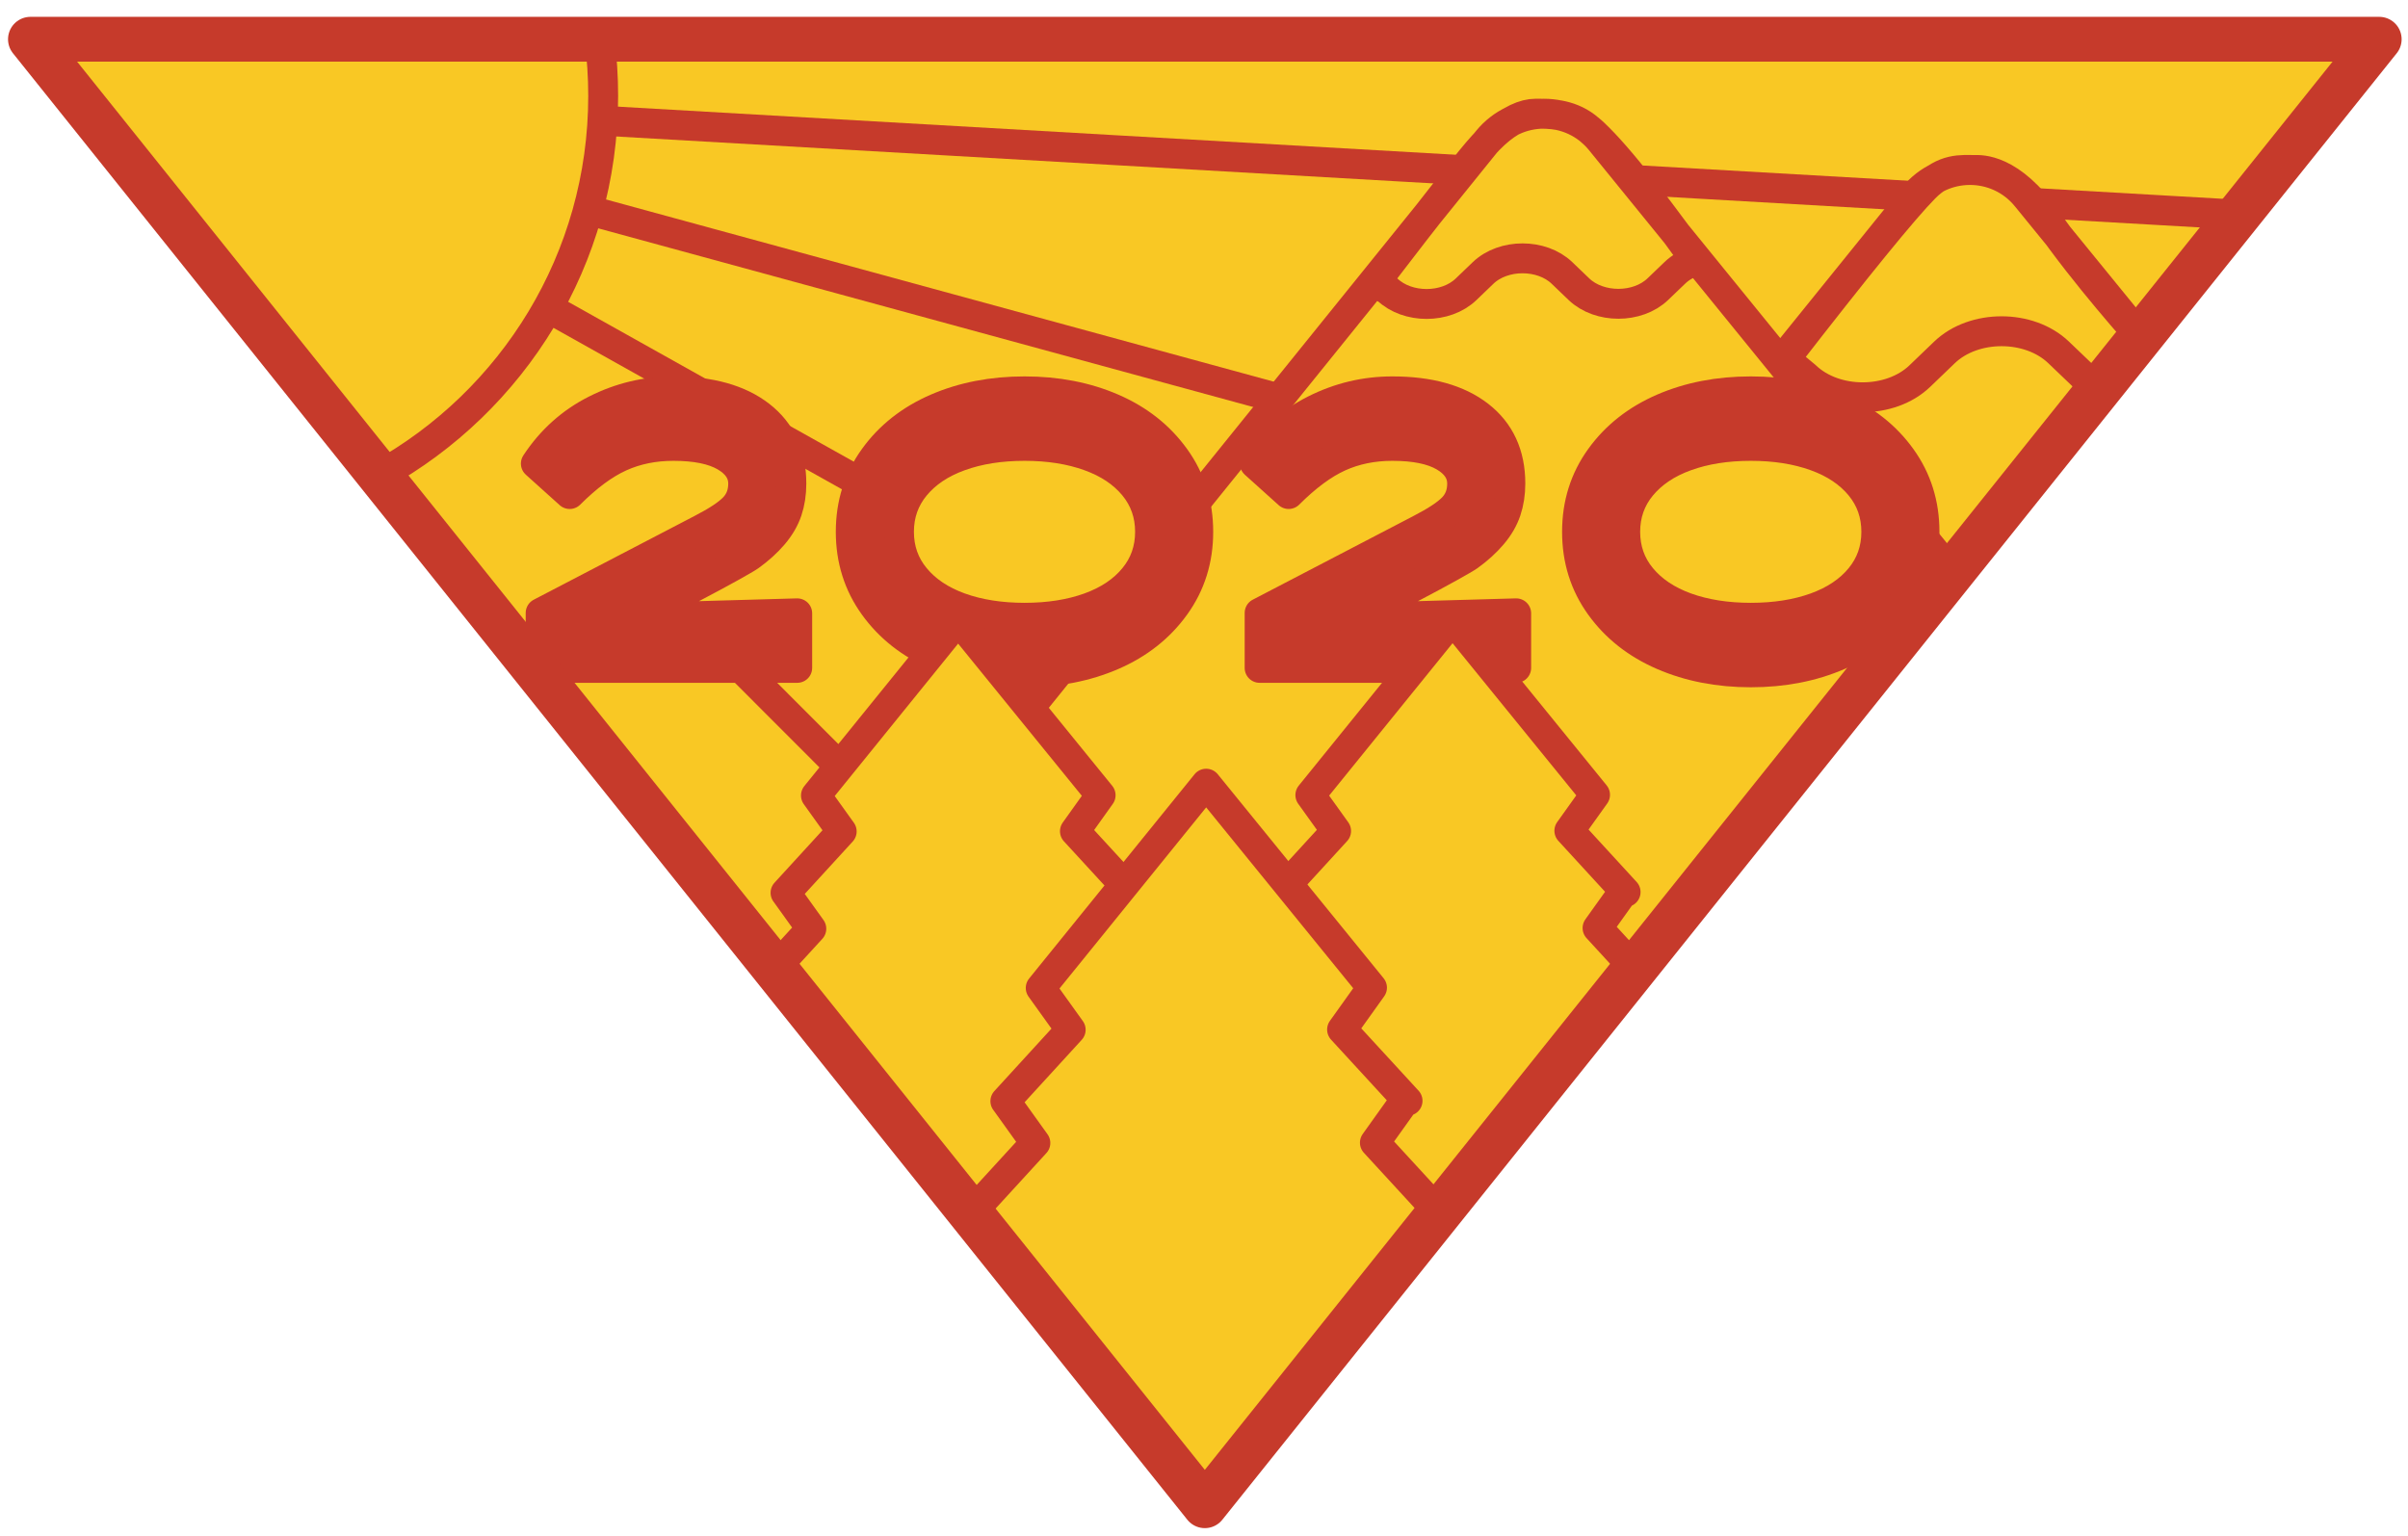
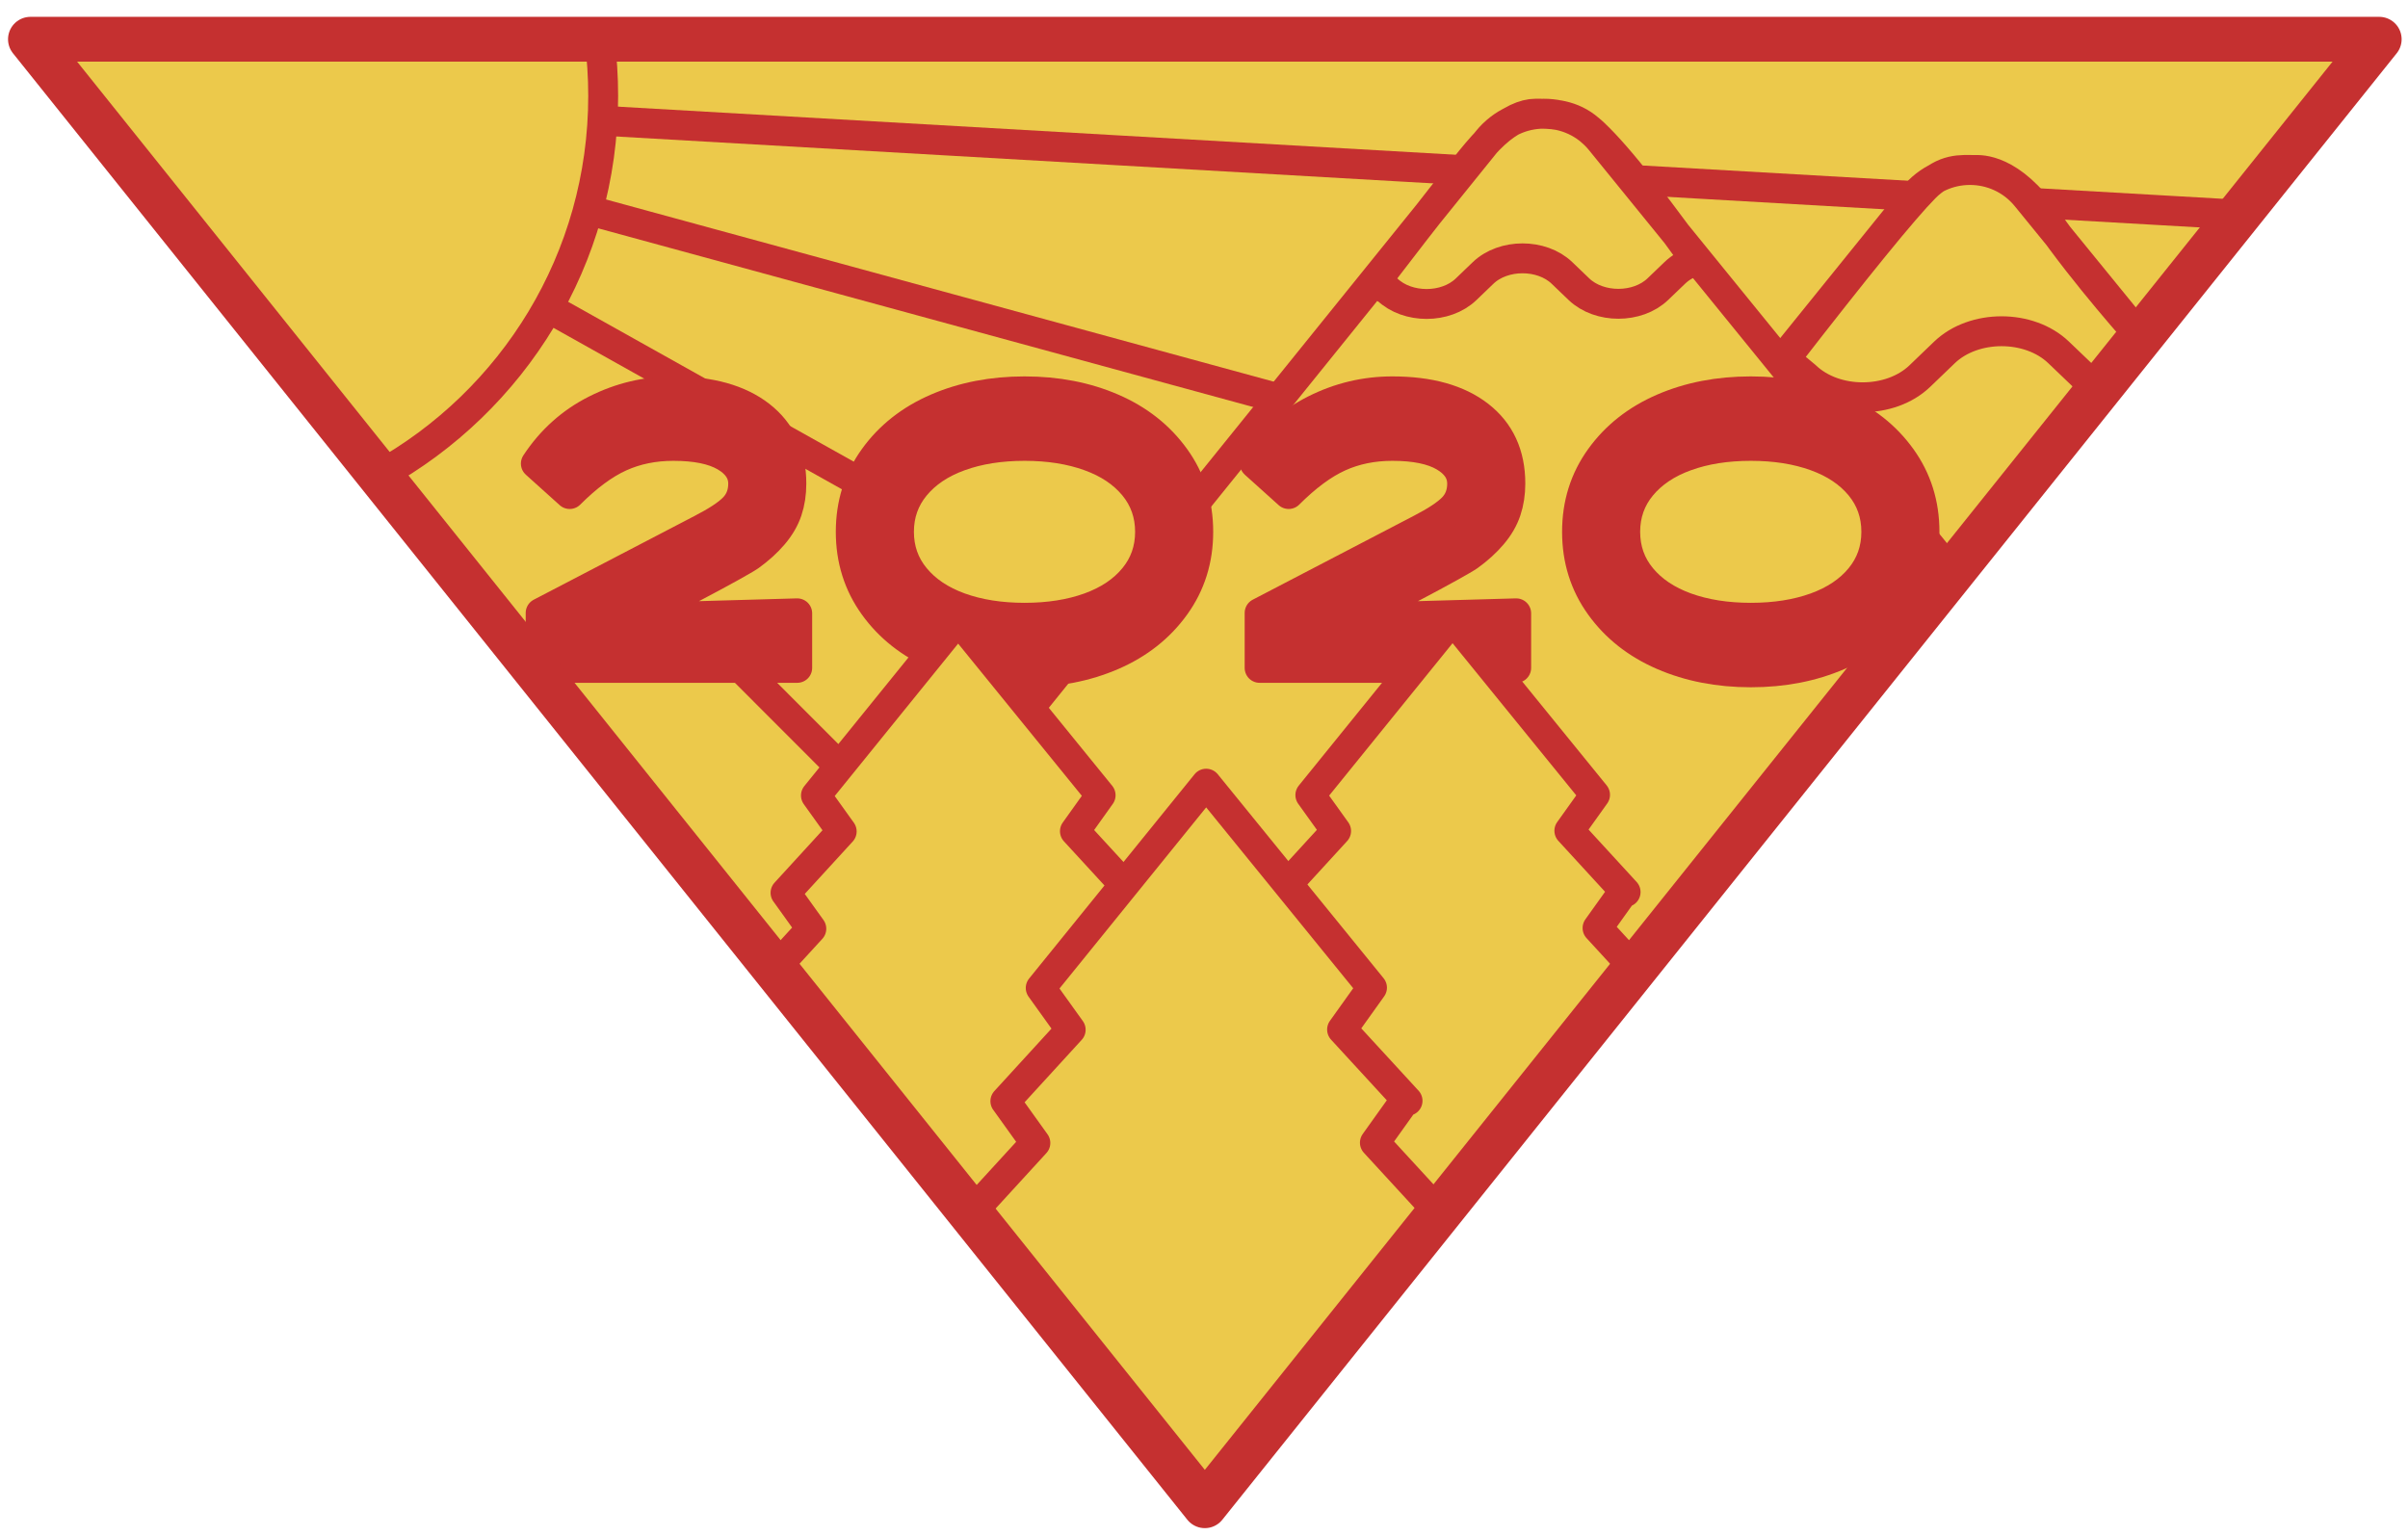
<svg xmlns="http://www.w3.org/2000/svg" width="116px" height="74px" viewBox="0 0 116 74" version="1.1">
  <g id="Page-1" stroke="none" stroke-width="1" fill="none" fill-rule="evenodd">
    <g id="PLAST_2020_Badge_FNL" transform="translate(1, 1)">
-       <polyline id="Fill-1" fill="#F9C824" points="57.04 71.549 113.613 0.891 0.467 0.891 57.04 71.549" />
-       <path d="M63.559,60.069 L33.337,29.814 M41.275,22.711 L25.397,13.823 M69.531,7.201 L28.021,4.817 M91.204,8.446 L77.758,7.674 M106.459,9.322 L97.112,8.786 M60.631,18.21 L27.32,9.119" id="Stroke-2" stroke="#C63A2B" stroke-width="1.44" stroke-linejoin="round" />
-       <path d="M91.175,8.491 C92.573,6.764 95.206,6.757 96.614,8.478 L102.102,15.213 L75.74,48.402 L67.269,38.085 L91.175,8.491 Z" id="Fill-3" fill="#F9C824" />
-       <path d="M67.269,38.085 L91.175,8.491 C92.573,6.764 95.206,6.757 96.614,8.478 L102.102,15.213 L75.74,48.402 L67.269,38.085 Z M84.995,16.303 L85.984,17.125 C87.402,18.483 90.068,18.481 91.484,17.12 L92.668,15.982 C94.084,14.621 96.75,14.619 98.168,15.978 L99.353,17.112 C99.531,17.282 99.727,17.431 99.939,17.559 C101.381,15.995 102.102,15.213 102.102,15.213 C102.102,15.213 99.46,12.276 97.612,9.609 C95.858,7.076 94.382,7.191 94.142,7.191 C93.482,7.191 92.676,7.076 91.708,8.06 C90.692,9.092 88.455,11.84 84.995,16.303 Z" id="Stroke-4" stroke="#C63A2B" stroke-width="1.44" stroke-linejoin="round" />
-       <path d="M46.588,35.596 L70.652,5.778 C72.051,4.051 74.684,4.044 76.092,5.765 L93.013,26.587 L66.099,60.576 L47.289,41.782 L46.588,35.596" id="Fill-5" fill="#F9C824" />
-       <path d="M46.588,35.596 L70.652,5.778 C72.051,4.051 74.684,4.044 76.092,5.765 L93.013,26.587 L66.099,60.576 L47.289,41.782 L46.588,35.596 Z M80.697,11.567 C80.314,11.683 79.963,11.875 79.682,12.146 L78.863,12.932 C77.885,13.872 76.043,13.873 75.062,12.935 L74.244,12.15 C73.264,11.212 71.422,11.213 70.443,12.153 L69.625,12.939 C68.646,13.88 66.805,13.882 65.824,12.943 L65.233,12.634 C66.772,10.627 67.853,9.231 68.477,8.446 C69.486,7.176 70.26,6.127 70.998,5.452 C71.733,4.779 72.435,4.478 72.965,4.478 C73.624,4.478 74.562,4.472 75.393,5.103 C76.355,5.834 78.123,7.988 80.697,11.567 Z" id="Stroke-6" stroke="#C63A2B" stroke-width="1.44" stroke-linejoin="round" />
-       <path d="M24.813,21.337 C25.558,20.205 26.521,19.342 27.703,18.747 C28.884,18.152 30.128,17.856 31.437,17.856 C33.219,17.856 34.611,18.245 35.615,19.024 C36.62,19.804 37.122,20.896 37.122,22.301 C37.122,22.774 37.056,23.211 36.922,23.61 C36.788,24.011 36.565,24.393 36.256,24.758 C35.945,25.123 35.568,25.466 35.125,25.785 C34.681,26.105 30.409,28.404 29.306,28.781 L37.404,28.551 L37.404,31.18 L25.044,31.18 L25.044,28.534 L32.786,24.501 C33.537,24.114 34.061,23.768 34.356,23.461 C34.652,23.153 34.801,22.767 34.801,22.301 C34.801,21.767 34.51,21.33 33.93,20.991 C33.349,20.653 32.519,20.484 31.437,20.484 C30.498,20.484 29.643,20.659 28.872,21.009 C28.1,21.358 27.292,21.957 26.443,22.804 L24.813,21.337" id="Fill-7" fill="#C63A2B" />
-       <path d="M24.813,21.337 C25.558,20.205 26.521,19.342 27.703,18.747 C28.884,18.152 30.128,17.856 31.437,17.856 C33.219,17.856 34.611,18.245 35.615,19.024 C36.62,19.804 37.122,20.896 37.122,22.301 C37.122,22.774 37.056,23.211 36.922,23.61 C36.788,24.011 36.565,24.393 36.256,24.758 C35.945,25.123 35.568,25.466 35.125,25.785 C34.681,26.105 30.409,28.404 29.306,28.781 L37.404,28.551 L37.404,31.18 L25.044,31.18 L25.044,28.534 L32.786,24.501 C33.537,24.114 34.061,23.768 34.356,23.461 C34.652,23.153 34.801,22.767 34.801,22.301 C34.801,21.767 34.51,21.33 33.93,20.991 C33.349,20.653 32.519,20.484 31.437,20.484 C30.498,20.484 29.643,20.659 28.872,21.009 C28.1,21.358 27.292,21.957 26.443,22.804 L24.813,21.337 Z" id="Stroke-8" stroke="#C63A2B" stroke-width="1.44" stroke-linejoin="round" />
-       <path d="M43.087,22.414 C42.566,23.043 42.306,23.78 42.306,24.624 C42.306,25.469 42.566,26.206 43.087,26.834 C43.607,27.464 44.323,27.942 45.233,28.272 C46.144,28.6 47.186,28.765 48.357,28.765 C49.53,28.765 50.571,28.6 51.481,28.272 C52.393,27.942 53.106,27.464 53.624,26.834 C54.142,26.206 54.401,25.469 54.401,24.624 C54.401,23.78 54.142,23.043 53.624,22.414 C53.106,21.785 52.393,21.306 51.481,20.978 C50.571,20.648 49.53,20.484 48.357,20.484 C47.186,20.484 46.144,20.648 45.233,20.978 C44.323,21.306 43.607,21.785 43.087,22.414 Z M41.106,28.195 C40.358,27.158 39.983,25.967 39.983,24.624 C39.983,23.281 40.358,22.091 41.106,21.054 C41.854,20.016 42.86,19.223 44.124,18.676 C45.387,18.129 46.799,17.856 48.357,17.856 C49.917,17.856 51.327,18.129 52.589,18.676 C53.85,19.223 54.854,20.016 55.601,21.054 C56.349,22.091 56.723,23.281 56.723,24.624 C56.723,25.967 56.349,27.158 55.601,28.195 C54.854,29.233 53.85,30.025 52.589,30.572 C51.327,31.119 49.917,31.394 48.357,31.394 C46.799,31.394 45.387,31.119 44.124,30.572 C42.86,30.025 41.854,29.233 41.106,28.195 L41.106,28.195 Z" id="Fill-9" fill="#C63A2B" />
-       <path d="M43.087,22.414 C42.566,23.043 42.306,23.78 42.306,24.624 C42.306,25.469 42.566,26.206 43.087,26.834 C43.607,27.464 44.323,27.942 45.233,28.272 C46.144,28.6 47.186,28.765 48.357,28.765 C49.53,28.765 50.571,28.6 51.481,28.272 C52.393,27.942 53.106,27.464 53.624,26.834 C54.142,26.206 54.401,25.469 54.401,24.624 C54.401,23.78 54.142,23.043 53.624,22.414 C53.106,21.785 52.393,21.306 51.481,20.978 C50.571,20.648 49.53,20.484 48.357,20.484 C47.186,20.484 46.144,20.648 45.233,20.978 C44.323,21.306 43.607,21.785 43.087,22.414 Z M41.106,28.195 C40.358,27.158 39.983,25.967 39.983,24.624 C39.983,23.281 40.358,22.091 41.106,21.054 C41.854,20.016 42.86,19.223 44.124,18.676 C45.387,18.129 46.799,17.856 48.357,17.856 C49.917,17.856 51.327,18.129 52.589,18.676 C53.85,19.223 54.854,20.016 55.601,21.054 C56.349,22.091 56.723,23.281 56.723,24.624 C56.723,25.967 56.349,27.158 55.601,28.195 C54.854,29.233 53.85,30.025 52.589,30.572 C51.327,31.119 49.917,31.394 48.357,31.394 C46.799,31.394 45.387,31.119 44.124,30.572 C42.86,30.025 41.854,29.233 41.106,28.195 Z" id="Stroke-10" stroke="#C63A2B" stroke-width="1.44" stroke-linejoin="round" />
-       <path d="M59.448,21.337 C60.192,20.205 61.156,19.342 62.337,18.747 C63.518,18.152 64.764,17.856 66.072,17.856 C67.853,17.856 69.245,18.245 70.25,19.024 C71.254,19.804 71.758,20.896 71.758,22.301 C71.758,22.774 71.689,23.211 71.556,23.61 C71.422,24.011 71.2,24.393 70.89,24.758 C70.58,25.123 70.204,25.466 69.761,25.785 C69.316,26.105 65.045,28.404 63.94,28.781 L72.039,28.551 L72.039,31.18 L59.679,31.18 L59.679,28.534 L67.422,24.501 C68.173,24.114 68.696,23.768 68.992,23.461 C69.288,23.153 69.435,22.767 69.435,22.301 C69.435,21.767 69.145,21.33 68.565,20.991 C67.984,20.653 67.154,20.484 66.072,20.484 C65.134,20.484 64.277,20.659 63.506,21.009 C62.735,21.358 61.927,21.957 61.078,22.804 L59.448,21.337" id="Fill-11" fill="#C63A2B" />
-       <path d="M59.448,21.337 C60.192,20.205 61.156,19.342 62.337,18.747 C63.518,18.152 64.764,17.856 66.072,17.856 C67.853,17.856 69.245,18.245 70.25,19.024 C71.254,19.804 71.758,20.896 71.758,22.301 C71.758,22.774 71.689,23.211 71.556,23.61 C71.422,24.011 71.2,24.393 70.89,24.758 C70.58,25.123 70.204,25.466 69.761,25.785 C69.316,26.105 65.045,28.404 63.94,28.781 L72.039,28.551 L72.039,31.18 L59.679,31.18 L59.679,28.534 L67.422,24.501 C68.173,24.114 68.696,23.768 68.992,23.461 C69.288,23.153 69.435,22.767 69.435,22.301 C69.435,21.767 69.145,21.33 68.565,20.991 C67.984,20.653 67.154,20.484 66.072,20.484 C65.134,20.484 64.277,20.659 63.506,21.009 C62.735,21.358 61.927,21.957 61.078,22.804 L59.448,21.337 Z" id="Stroke-12" stroke="#C63A2B" stroke-width="1.44" stroke-linejoin="round" />
-       <path d="M78.072,22.414 C77.552,23.043 77.291,23.78 77.291,24.624 C77.291,25.469 77.552,26.206 78.072,26.834 C78.593,27.464 79.309,27.942 80.219,28.272 C81.13,28.6 82.171,28.765 83.343,28.765 C84.516,28.765 85.557,28.6 86.468,28.272 C87.378,27.942 88.092,27.464 88.61,26.834 C89.128,26.206 89.387,25.469 89.387,24.624 C89.387,23.78 89.128,23.043 88.61,22.414 C88.092,21.785 87.378,21.306 86.468,20.978 C85.557,20.648 84.516,20.484 83.343,20.484 C82.171,20.484 81.13,20.648 80.219,20.978 C79.309,21.306 78.593,21.785 78.072,22.414 Z M76.092,28.195 C75.344,27.158 74.97,25.967 74.97,24.624 C74.97,23.281 75.344,22.091 76.092,21.054 C76.84,20.016 77.846,19.223 79.109,18.676 C80.373,18.129 81.784,17.856 83.343,17.856 C84.902,17.856 86.312,18.129 87.574,18.676 C88.836,19.223 89.841,20.016 90.587,21.054 C91.334,22.091 91.708,23.281 91.708,24.624 C91.708,25.967 91.334,27.158 90.587,28.195 C89.841,29.233 88.836,30.025 87.574,30.572 C86.312,31.119 84.902,31.394 83.343,31.394 C81.784,31.394 80.373,31.119 79.109,30.572 C77.846,30.025 76.84,29.233 76.092,28.195 L76.092,28.195 Z" id="Fill-13" fill="#C63A2B" />
-       <path d="M78.072,22.414 C77.552,23.043 77.291,23.78 77.291,24.624 C77.291,25.469 77.552,26.206 78.072,26.834 C78.593,27.464 79.309,27.942 80.219,28.272 C81.13,28.6 82.171,28.765 83.343,28.765 C84.516,28.765 85.557,28.6 86.468,28.272 C87.378,27.942 88.092,27.464 88.61,26.834 C89.128,26.206 89.387,25.469 89.387,24.624 C89.387,23.78 89.128,23.043 88.61,22.414 C88.092,21.785 87.378,21.306 86.468,20.978 C85.557,20.648 84.516,20.484 83.343,20.484 C82.171,20.484 81.13,20.648 80.219,20.978 C79.309,21.306 78.593,21.785 78.072,22.414 Z M76.092,28.195 C75.344,27.158 74.97,25.967 74.97,24.624 C74.97,23.281 75.344,22.091 76.092,21.054 C76.84,20.016 77.846,19.223 79.109,18.676 C80.373,18.129 81.784,17.856 83.343,17.856 C84.902,17.856 86.312,18.129 87.574,18.676 C88.836,19.223 89.841,20.016 90.587,21.054 C91.334,22.091 91.708,23.281 91.708,24.624 C91.708,25.967 91.334,27.158 90.587,28.195 C89.841,29.233 88.836,30.025 87.574,30.572 C86.312,31.119 84.902,31.394 83.343,31.394 C81.784,31.394 80.373,31.119 79.109,30.572 C77.846,30.025 76.84,29.233 76.092,28.195 Z" id="Stroke-14" stroke="#C63A2B" stroke-width="1.44" stroke-linejoin="round" />
-       <path d="M17.286,21.898 C23.71,18.336 28.057,11.485 28.057,3.62 C28.057,2.695 27.997,1.784 27.881,0.891 L0.467,0.891 L17.286,21.898" id="Fill-15" fill="#F9C824" />
-       <path d="M17.286,21.898 C23.71,18.336 28.057,11.485 28.057,3.62 C28.057,2.695 27.997,1.784 27.881,0.891 L0.467,0.891 L17.286,21.898 Z" id="Stroke-16" stroke="#C63A2B" stroke-width="1.44" stroke-linejoin="round" />
-       <polyline id="Fill-17" fill="#F9C824" points="54.851 46.687 52.141 43.735 53.379 42.001 53.493 42.001 50.782 39.05 52.02 37.316 45.155 28.868 38.306 37.328 39.547 39.06 36.841 42.017 36.843 42.017 38.084 43.748 36.313 45.683 47.872 60.165 54.851 46.687" />
-       <polygon id="Stroke-18" stroke="#C63A2B" stroke-width="1.44" stroke-linejoin="round" points="54.851 46.687 52.141 43.735 53.379 42.001 53.493 42.001 50.782 39.05 52.02 37.316 45.155 28.868 38.306 37.328 39.547 39.06 36.841 42.017 36.843 42.017 38.084 43.748 36.313 45.683 47.872 60.165" />
-       <polyline id="Fill-19" fill="#F9C824" points="59.196 46.683 61.901 43.727 60.66 41.995 60.658 41.995 63.364 39.039 62.123 37.308 68.973 28.848 75.838 37.295 74.6 39.028 77.31 41.981 77.196 41.981 75.958 43.714 77.758 45.674 65.093 61.585 59.196 46.683" />
-       <polygon id="Stroke-20" stroke="#C63A2B" stroke-width="1.44" stroke-linejoin="round" points="59.196 46.683 61.901 43.727 60.66 41.995 60.658 41.995 63.364 39.039 62.123 37.308 68.973 28.848 75.838 37.295 74.6 39.028 77.31 41.981 77.196 41.981 75.958 43.714 77.758 45.674 65.093 61.585" />
-       <polyline id="Fill-21" fill="#F9C824" points="45.728 57.511 48.877 54.071 47.433 52.057 47.431 52.057 50.578 48.616 49.134 46.602 57.104 36.759 65.093 46.588 63.651 48.606 66.806 52.039 66.673 52.039 65.232 54.057 68.387 57.49 57.07 71.56 45.728 57.511" />
-       <polygon id="Stroke-22" stroke="#C63A2B" stroke-width="1.44" stroke-linejoin="round" points="45.728 57.511 48.877 54.071 47.433 52.057 47.431 52.057 50.578 48.616 49.134 46.602 57.104 36.759 65.093 46.588 63.651 48.606 66.806 52.039 66.673 52.039 65.232 54.057 68.387 57.49 57.07 71.56" />
-       <polygon id="Stroke-23" stroke="#C63A2B" stroke-width="2.16" stroke-linejoin="round" points="57.04 71.549 113.613 0.891 0.467 0.891" />
+       <polyline id="Fill-1" fill="#ECC94B" points="57.04 71.549 113.613 0.891 0.467 0.891 57.04 71.549" class="shadow-lg" />
+       <path d="M63.559,60.069 L33.337,29.814 M41.275,22.711 L25.397,13.823 M69.531,7.201 L28.021,4.817 M91.204,8.446 L77.758,7.674 M106.459,9.322 L97.112,8.786 M60.631,18.21 L27.32,9.119" id="Stroke-2" stroke="#C53030" stroke-width="1.44" stroke-linejoin="round" />
+       <path d="M91.175,8.491 C92.573,6.764 95.206,6.757 96.614,8.478 L102.102,15.213 L75.74,48.402 L67.269,38.085 L91.175,8.491 Z" id="Fill-3" fill="#ECC94B" />
+       <path d="M67.269,38.085 L91.175,8.491 C92.573,6.764 95.206,6.757 96.614,8.478 L102.102,15.213 L75.74,48.402 L67.269,38.085 Z M84.995,16.303 L85.984,17.125 C87.402,18.483 90.068,18.481 91.484,17.12 L92.668,15.982 C94.084,14.621 96.75,14.619 98.168,15.978 L99.353,17.112 C99.531,17.282 99.727,17.431 99.939,17.559 C101.381,15.995 102.102,15.213 102.102,15.213 C102.102,15.213 99.46,12.276 97.612,9.609 C95.858,7.076 94.382,7.191 94.142,7.191 C93.482,7.191 92.676,7.076 91.708,8.06 C90.692,9.092 88.455,11.84 84.995,16.303 Z" id="Stroke-4" stroke="#C53030" stroke-width="1.44" stroke-linejoin="round" />
+       <path d="M46.588,35.596 L70.652,5.778 C72.051,4.051 74.684,4.044 76.092,5.765 L93.013,26.587 L66.099,60.576 L47.289,41.782 L46.588,35.596" id="Fill-5" fill="#ECC94B" />
+       <path d="M46.588,35.596 L70.652,5.778 C72.051,4.051 74.684,4.044 76.092,5.765 L93.013,26.587 L66.099,60.576 L47.289,41.782 L46.588,35.596 Z M80.697,11.567 C80.314,11.683 79.963,11.875 79.682,12.146 L78.863,12.932 C77.885,13.872 76.043,13.873 75.062,12.935 L74.244,12.15 C73.264,11.212 71.422,11.213 70.443,12.153 L69.625,12.939 C68.646,13.88 66.805,13.882 65.824,12.943 L65.233,12.634 C66.772,10.627 67.853,9.231 68.477,8.446 C69.486,7.176 70.26,6.127 70.998,5.452 C71.733,4.779 72.435,4.478 72.965,4.478 C73.624,4.478 74.562,4.472 75.393,5.103 C76.355,5.834 78.123,7.988 80.697,11.567 Z" id="Stroke-6" stroke="#C53030" stroke-width="1.44" stroke-linejoin="round" />
+       <path d="M24.813,21.337 C25.558,20.205 26.521,19.342 27.703,18.747 C28.884,18.152 30.128,17.856 31.437,17.856 C33.219,17.856 34.611,18.245 35.615,19.024 C36.62,19.804 37.122,20.896 37.122,22.301 C37.122,22.774 37.056,23.211 36.922,23.61 C36.788,24.011 36.565,24.393 36.256,24.758 C35.945,25.123 35.568,25.466 35.125,25.785 C34.681,26.105 30.409,28.404 29.306,28.781 L37.404,28.551 L37.404,31.18 L25.044,31.18 L25.044,28.534 L32.786,24.501 C33.537,24.114 34.061,23.768 34.356,23.461 C34.652,23.153 34.801,22.767 34.801,22.301 C34.801,21.767 34.51,21.33 33.93,20.991 C33.349,20.653 32.519,20.484 31.437,20.484 C30.498,20.484 29.643,20.659 28.872,21.009 C28.1,21.358 27.292,21.957 26.443,22.804 L24.813,21.337" id="Fill-7" fill="#C53030" />
+       <path d="M24.813,21.337 C25.558,20.205 26.521,19.342 27.703,18.747 C28.884,18.152 30.128,17.856 31.437,17.856 C33.219,17.856 34.611,18.245 35.615,19.024 C36.62,19.804 37.122,20.896 37.122,22.301 C37.122,22.774 37.056,23.211 36.922,23.61 C36.788,24.011 36.565,24.393 36.256,24.758 C35.945,25.123 35.568,25.466 35.125,25.785 C34.681,26.105 30.409,28.404 29.306,28.781 L37.404,28.551 L37.404,31.18 L25.044,31.18 L25.044,28.534 L32.786,24.501 C33.537,24.114 34.061,23.768 34.356,23.461 C34.652,23.153 34.801,22.767 34.801,22.301 C34.801,21.767 34.51,21.33 33.93,20.991 C33.349,20.653 32.519,20.484 31.437,20.484 C30.498,20.484 29.643,20.659 28.872,21.009 C28.1,21.358 27.292,21.957 26.443,22.804 L24.813,21.337 Z" id="Stroke-8" stroke="#C53030" stroke-width="1.44" stroke-linejoin="round" />
+       <path d="M43.087,22.414 C42.566,23.043 42.306,23.78 42.306,24.624 C42.306,25.469 42.566,26.206 43.087,26.834 C43.607,27.464 44.323,27.942 45.233,28.272 C46.144,28.6 47.186,28.765 48.357,28.765 C49.53,28.765 50.571,28.6 51.481,28.272 C52.393,27.942 53.106,27.464 53.624,26.834 C54.142,26.206 54.401,25.469 54.401,24.624 C54.401,23.78 54.142,23.043 53.624,22.414 C53.106,21.785 52.393,21.306 51.481,20.978 C50.571,20.648 49.53,20.484 48.357,20.484 C47.186,20.484 46.144,20.648 45.233,20.978 C44.323,21.306 43.607,21.785 43.087,22.414 Z M41.106,28.195 C40.358,27.158 39.983,25.967 39.983,24.624 C39.983,23.281 40.358,22.091 41.106,21.054 C41.854,20.016 42.86,19.223 44.124,18.676 C45.387,18.129 46.799,17.856 48.357,17.856 C49.917,17.856 51.327,18.129 52.589,18.676 C53.85,19.223 54.854,20.016 55.601,21.054 C56.349,22.091 56.723,23.281 56.723,24.624 C56.723,25.967 56.349,27.158 55.601,28.195 C54.854,29.233 53.85,30.025 52.589,30.572 C51.327,31.119 49.917,31.394 48.357,31.394 C46.799,31.394 45.387,31.119 44.124,30.572 C42.86,30.025 41.854,29.233 41.106,28.195 L41.106,28.195 Z" id="Fill-9" fill="#C53030" />
+       <path d="M43.087,22.414 C42.566,23.043 42.306,23.78 42.306,24.624 C42.306,25.469 42.566,26.206 43.087,26.834 C43.607,27.464 44.323,27.942 45.233,28.272 C46.144,28.6 47.186,28.765 48.357,28.765 C49.53,28.765 50.571,28.6 51.481,28.272 C52.393,27.942 53.106,27.464 53.624,26.834 C54.142,26.206 54.401,25.469 54.401,24.624 C54.401,23.78 54.142,23.043 53.624,22.414 C53.106,21.785 52.393,21.306 51.481,20.978 C50.571,20.648 49.53,20.484 48.357,20.484 C47.186,20.484 46.144,20.648 45.233,20.978 C44.323,21.306 43.607,21.785 43.087,22.414 Z M41.106,28.195 C40.358,27.158 39.983,25.967 39.983,24.624 C39.983,23.281 40.358,22.091 41.106,21.054 C41.854,20.016 42.86,19.223 44.124,18.676 C45.387,18.129 46.799,17.856 48.357,17.856 C49.917,17.856 51.327,18.129 52.589,18.676 C53.85,19.223 54.854,20.016 55.601,21.054 C56.349,22.091 56.723,23.281 56.723,24.624 C56.723,25.967 56.349,27.158 55.601,28.195 C54.854,29.233 53.85,30.025 52.589,30.572 C51.327,31.119 49.917,31.394 48.357,31.394 C46.799,31.394 45.387,31.119 44.124,30.572 C42.86,30.025 41.854,29.233 41.106,28.195 Z" id="Stroke-10" stroke="#C53030" stroke-width="1.44" stroke-linejoin="round" />
+       <path d="M59.448,21.337 C60.192,20.205 61.156,19.342 62.337,18.747 C63.518,18.152 64.764,17.856 66.072,17.856 C67.853,17.856 69.245,18.245 70.25,19.024 C71.254,19.804 71.758,20.896 71.758,22.301 C71.758,22.774 71.689,23.211 71.556,23.61 C71.422,24.011 71.2,24.393 70.89,24.758 C70.58,25.123 70.204,25.466 69.761,25.785 C69.316,26.105 65.045,28.404 63.94,28.781 L72.039,28.551 L72.039,31.18 L59.679,31.18 L59.679,28.534 L67.422,24.501 C68.173,24.114 68.696,23.768 68.992,23.461 C69.288,23.153 69.435,22.767 69.435,22.301 C69.435,21.767 69.145,21.33 68.565,20.991 C67.984,20.653 67.154,20.484 66.072,20.484 C65.134,20.484 64.277,20.659 63.506,21.009 C62.735,21.358 61.927,21.957 61.078,22.804 L59.448,21.337" id="Fill-11" fill="#C53030" />
+       <path d="M59.448,21.337 C60.192,20.205 61.156,19.342 62.337,18.747 C63.518,18.152 64.764,17.856 66.072,17.856 C67.853,17.856 69.245,18.245 70.25,19.024 C71.254,19.804 71.758,20.896 71.758,22.301 C71.758,22.774 71.689,23.211 71.556,23.61 C71.422,24.011 71.2,24.393 70.89,24.758 C70.58,25.123 70.204,25.466 69.761,25.785 C69.316,26.105 65.045,28.404 63.94,28.781 L72.039,28.551 L72.039,31.18 L59.679,31.18 L59.679,28.534 L67.422,24.501 C68.173,24.114 68.696,23.768 68.992,23.461 C69.288,23.153 69.435,22.767 69.435,22.301 C69.435,21.767 69.145,21.33 68.565,20.991 C67.984,20.653 67.154,20.484 66.072,20.484 C65.134,20.484 64.277,20.659 63.506,21.009 C62.735,21.358 61.927,21.957 61.078,22.804 L59.448,21.337 Z" id="Stroke-12" stroke="#C53030" stroke-width="1.44" stroke-linejoin="round" />
+       <path d="M78.072,22.414 C77.552,23.043 77.291,23.78 77.291,24.624 C77.291,25.469 77.552,26.206 78.072,26.834 C78.593,27.464 79.309,27.942 80.219,28.272 C81.13,28.6 82.171,28.765 83.343,28.765 C84.516,28.765 85.557,28.6 86.468,28.272 C87.378,27.942 88.092,27.464 88.61,26.834 C89.128,26.206 89.387,25.469 89.387,24.624 C89.387,23.78 89.128,23.043 88.61,22.414 C88.092,21.785 87.378,21.306 86.468,20.978 C85.557,20.648 84.516,20.484 83.343,20.484 C82.171,20.484 81.13,20.648 80.219,20.978 C79.309,21.306 78.593,21.785 78.072,22.414 Z M76.092,28.195 C75.344,27.158 74.97,25.967 74.97,24.624 C74.97,23.281 75.344,22.091 76.092,21.054 C76.84,20.016 77.846,19.223 79.109,18.676 C80.373,18.129 81.784,17.856 83.343,17.856 C84.902,17.856 86.312,18.129 87.574,18.676 C88.836,19.223 89.841,20.016 90.587,21.054 C91.334,22.091 91.708,23.281 91.708,24.624 C91.708,25.967 91.334,27.158 90.587,28.195 C89.841,29.233 88.836,30.025 87.574,30.572 C86.312,31.119 84.902,31.394 83.343,31.394 C81.784,31.394 80.373,31.119 79.109,30.572 C77.846,30.025 76.84,29.233 76.092,28.195 L76.092,28.195 Z" id="Fill-13" fill="#C53030" />
+       <path d="M78.072,22.414 C77.552,23.043 77.291,23.78 77.291,24.624 C77.291,25.469 77.552,26.206 78.072,26.834 C78.593,27.464 79.309,27.942 80.219,28.272 C81.13,28.6 82.171,28.765 83.343,28.765 C84.516,28.765 85.557,28.6 86.468,28.272 C87.378,27.942 88.092,27.464 88.61,26.834 C89.128,26.206 89.387,25.469 89.387,24.624 C89.387,23.78 89.128,23.043 88.61,22.414 C88.092,21.785 87.378,21.306 86.468,20.978 C85.557,20.648 84.516,20.484 83.343,20.484 C82.171,20.484 81.13,20.648 80.219,20.978 C79.309,21.306 78.593,21.785 78.072,22.414 Z M76.092,28.195 C75.344,27.158 74.97,25.967 74.97,24.624 C74.97,23.281 75.344,22.091 76.092,21.054 C76.84,20.016 77.846,19.223 79.109,18.676 C80.373,18.129 81.784,17.856 83.343,17.856 C84.902,17.856 86.312,18.129 87.574,18.676 C88.836,19.223 89.841,20.016 90.587,21.054 C91.334,22.091 91.708,23.281 91.708,24.624 C91.708,25.967 91.334,27.158 90.587,28.195 C89.841,29.233 88.836,30.025 87.574,30.572 C86.312,31.119 84.902,31.394 83.343,31.394 C81.784,31.394 80.373,31.119 79.109,30.572 C77.846,30.025 76.84,29.233 76.092,28.195 Z" id="Stroke-14" stroke="#C53030" stroke-width="1.44" stroke-linejoin="round" />
+       <path d="M17.286,21.898 C23.71,18.336 28.057,11.485 28.057,3.62 C28.057,2.695 27.997,1.784 27.881,0.891 L0.467,0.891 L17.286,21.898" id="Fill-15" fill="#ECC94B" />
+       <path d="M17.286,21.898 C23.71,18.336 28.057,11.485 28.057,3.62 C28.057,2.695 27.997,1.784 27.881,0.891 L0.467,0.891 L17.286,21.898 Z" id="Stroke-16" stroke="#C53030" stroke-width="1.44" stroke-linejoin="round" />
+       <polyline id="Fill-17" fill="#ECC94B" points="54.851 46.687 52.141 43.735 53.379 42.001 53.493 42.001 50.782 39.05 52.02 37.316 45.155 28.868 38.306 37.328 39.547 39.06 36.841 42.017 36.843 42.017 38.084 43.748 36.313 45.683 47.872 60.165 54.851 46.687" />
+       <polygon id="Stroke-18" stroke="#C53030" stroke-width="1.44" stroke-linejoin="round" points="54.851 46.687 52.141 43.735 53.379 42.001 53.493 42.001 50.782 39.05 52.02 37.316 45.155 28.868 38.306 37.328 39.547 39.06 36.841 42.017 36.843 42.017 38.084 43.748 36.313 45.683 47.872 60.165" />
+       <polyline id="Fill-19" fill="#ECC94B" points="59.196 46.683 61.901 43.727 60.66 41.995 60.658 41.995 63.364 39.039 62.123 37.308 68.973 28.848 75.838 37.295 74.6 39.028 77.31 41.981 77.196 41.981 75.958 43.714 77.758 45.674 65.093 61.585 59.196 46.683" />
+       <polygon id="Stroke-20" stroke="#C53030" stroke-width="1.44" stroke-linejoin="round" points="59.196 46.683 61.901 43.727 60.66 41.995 60.658 41.995 63.364 39.039 62.123 37.308 68.973 28.848 75.838 37.295 74.6 39.028 77.31 41.981 77.196 41.981 75.958 43.714 77.758 45.674 65.093 61.585" />
+       <polyline id="Fill-21" fill="#ECC94B" points="45.728 57.511 48.877 54.071 47.433 52.057 47.431 52.057 50.578 48.616 49.134 46.602 57.104 36.759 65.093 46.588 63.651 48.606 66.806 52.039 66.673 52.039 65.232 54.057 68.387 57.49 57.07 71.56 45.728 57.511" />
+       <polygon id="Stroke-22" stroke="#C53030" stroke-width="1.44" stroke-linejoin="round" points="45.728 57.511 48.877 54.071 47.433 52.057 47.431 52.057 50.578 48.616 49.134 46.602 57.104 36.759 65.093 46.588 63.651 48.606 66.806 52.039 66.673 52.039 65.232 54.057 68.387 57.49 57.07 71.56" />
+       <polygon id="Stroke-23" stroke="#C53030" stroke-width="2.16" stroke-linejoin="round" points="57.04 71.549 113.613 0.891 0.467 0.891" />
    </g>
  </g>
</svg>
